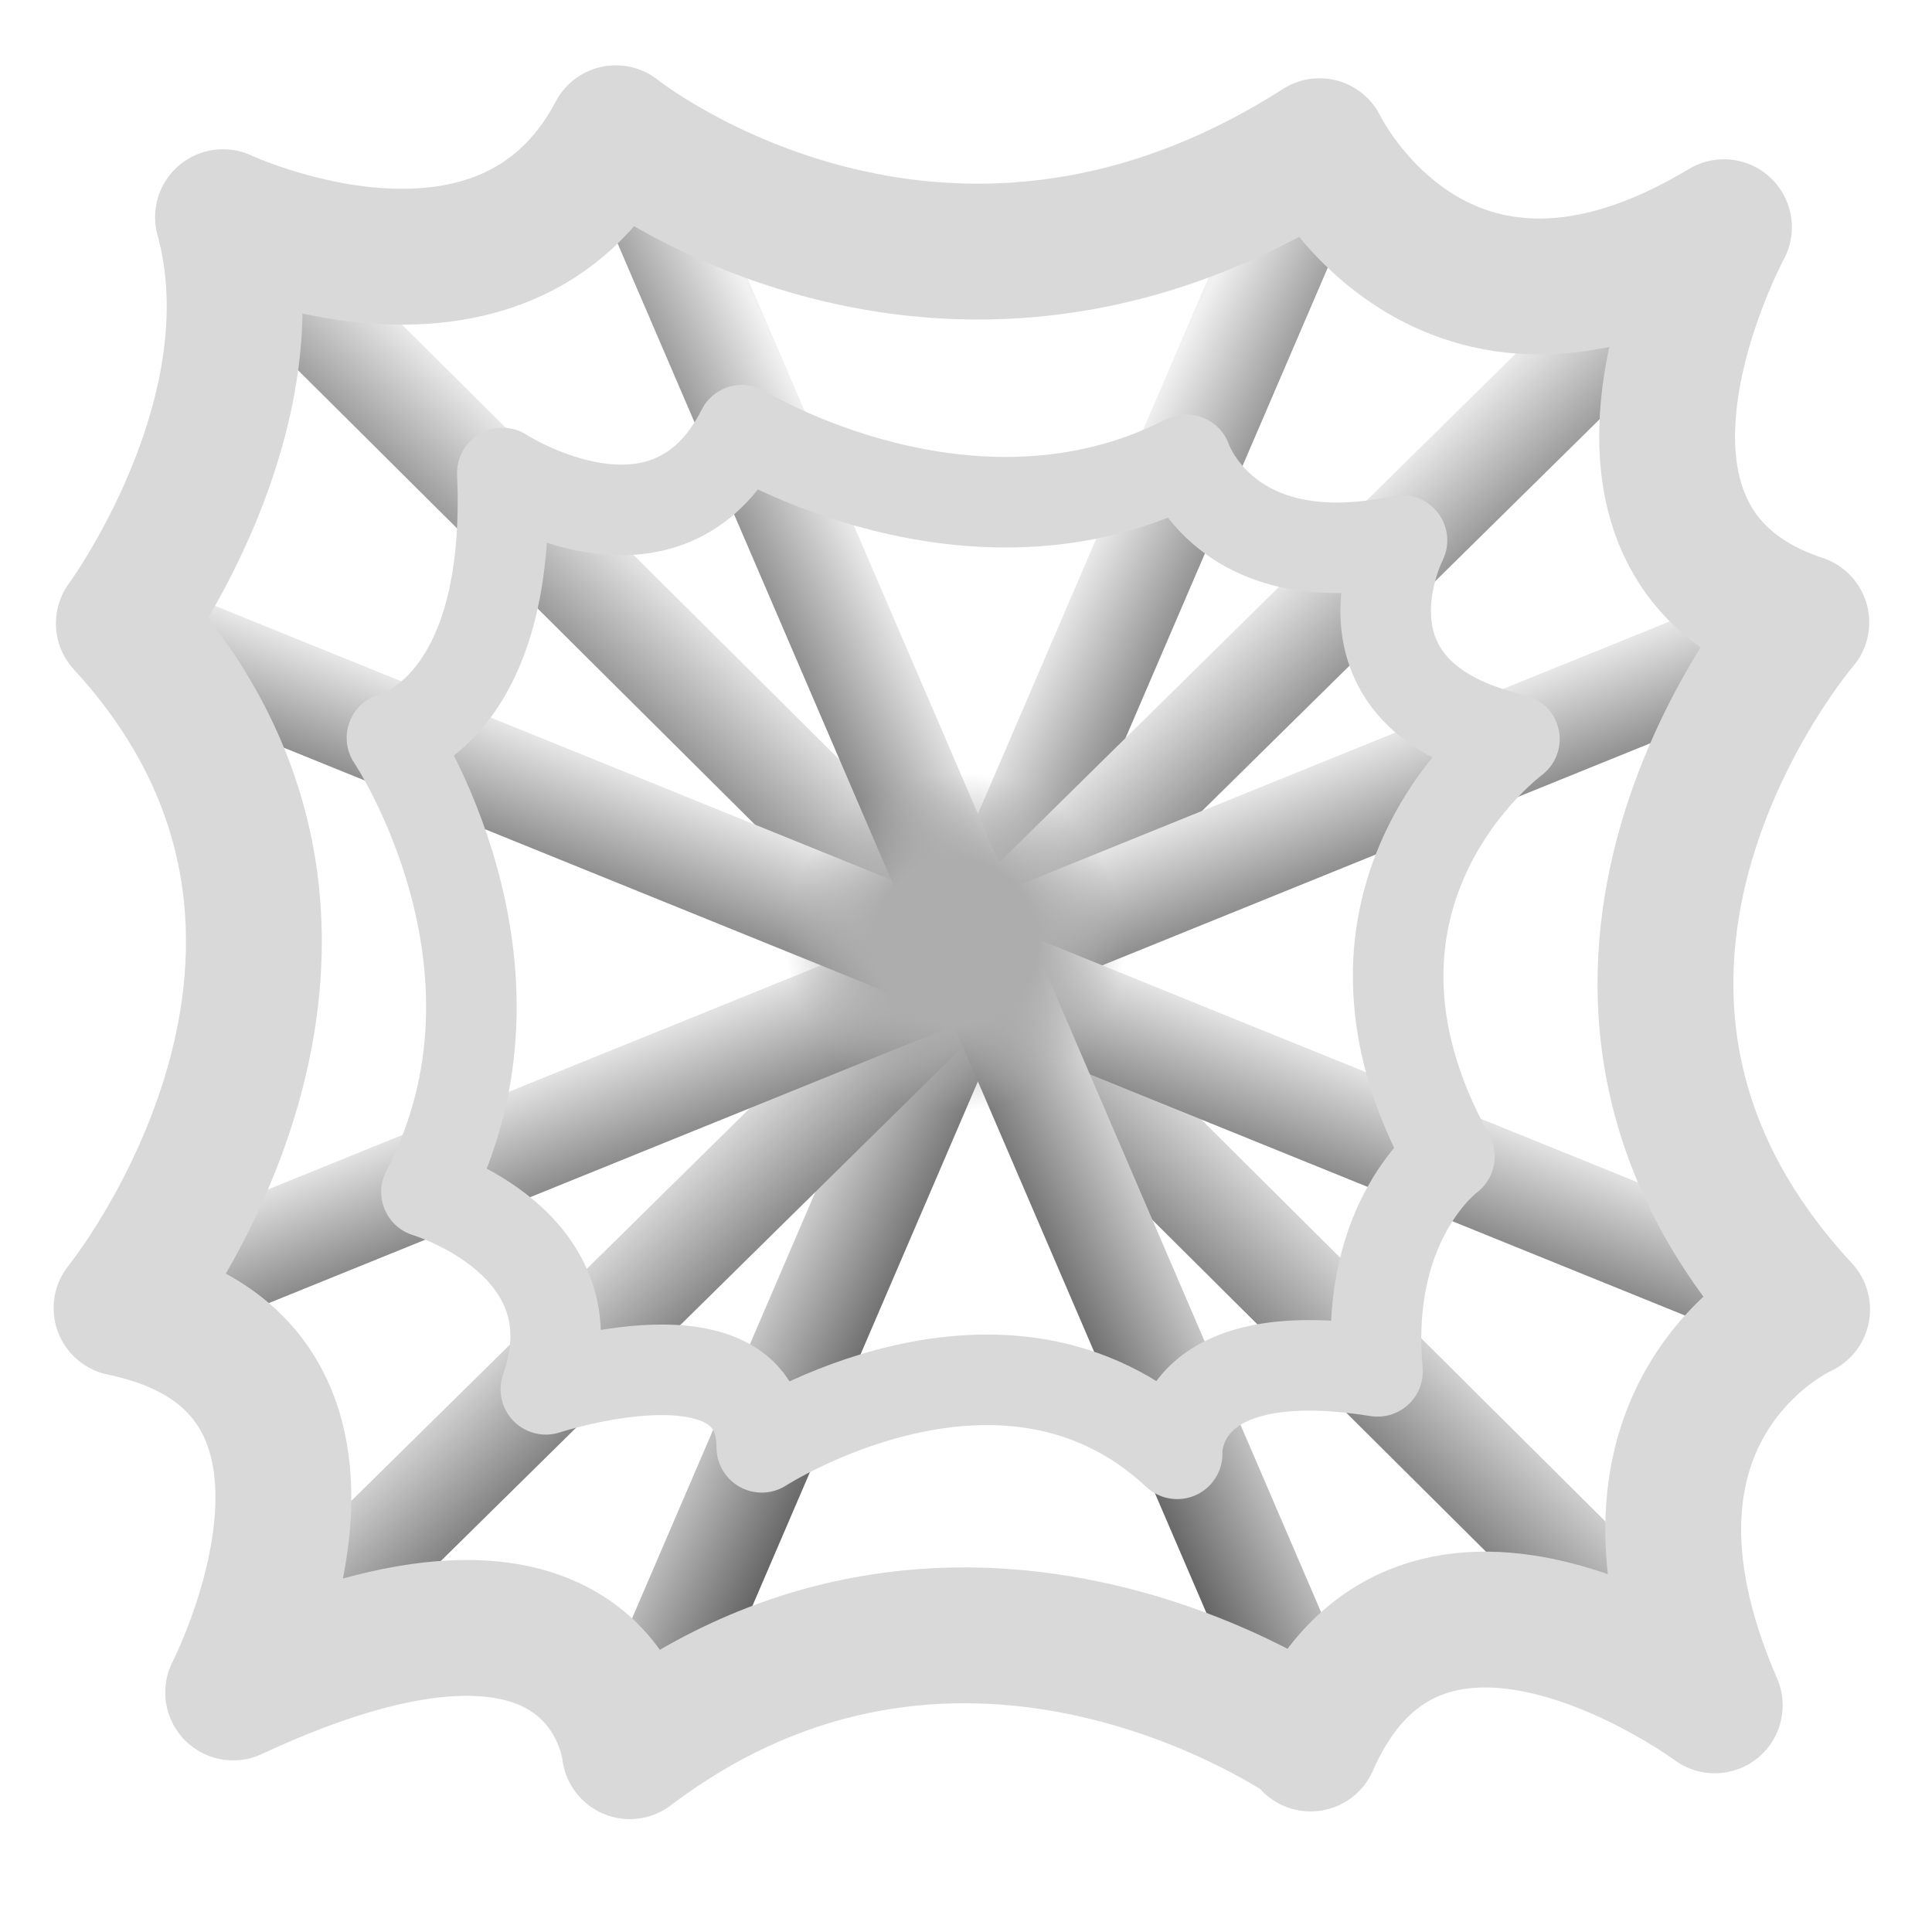
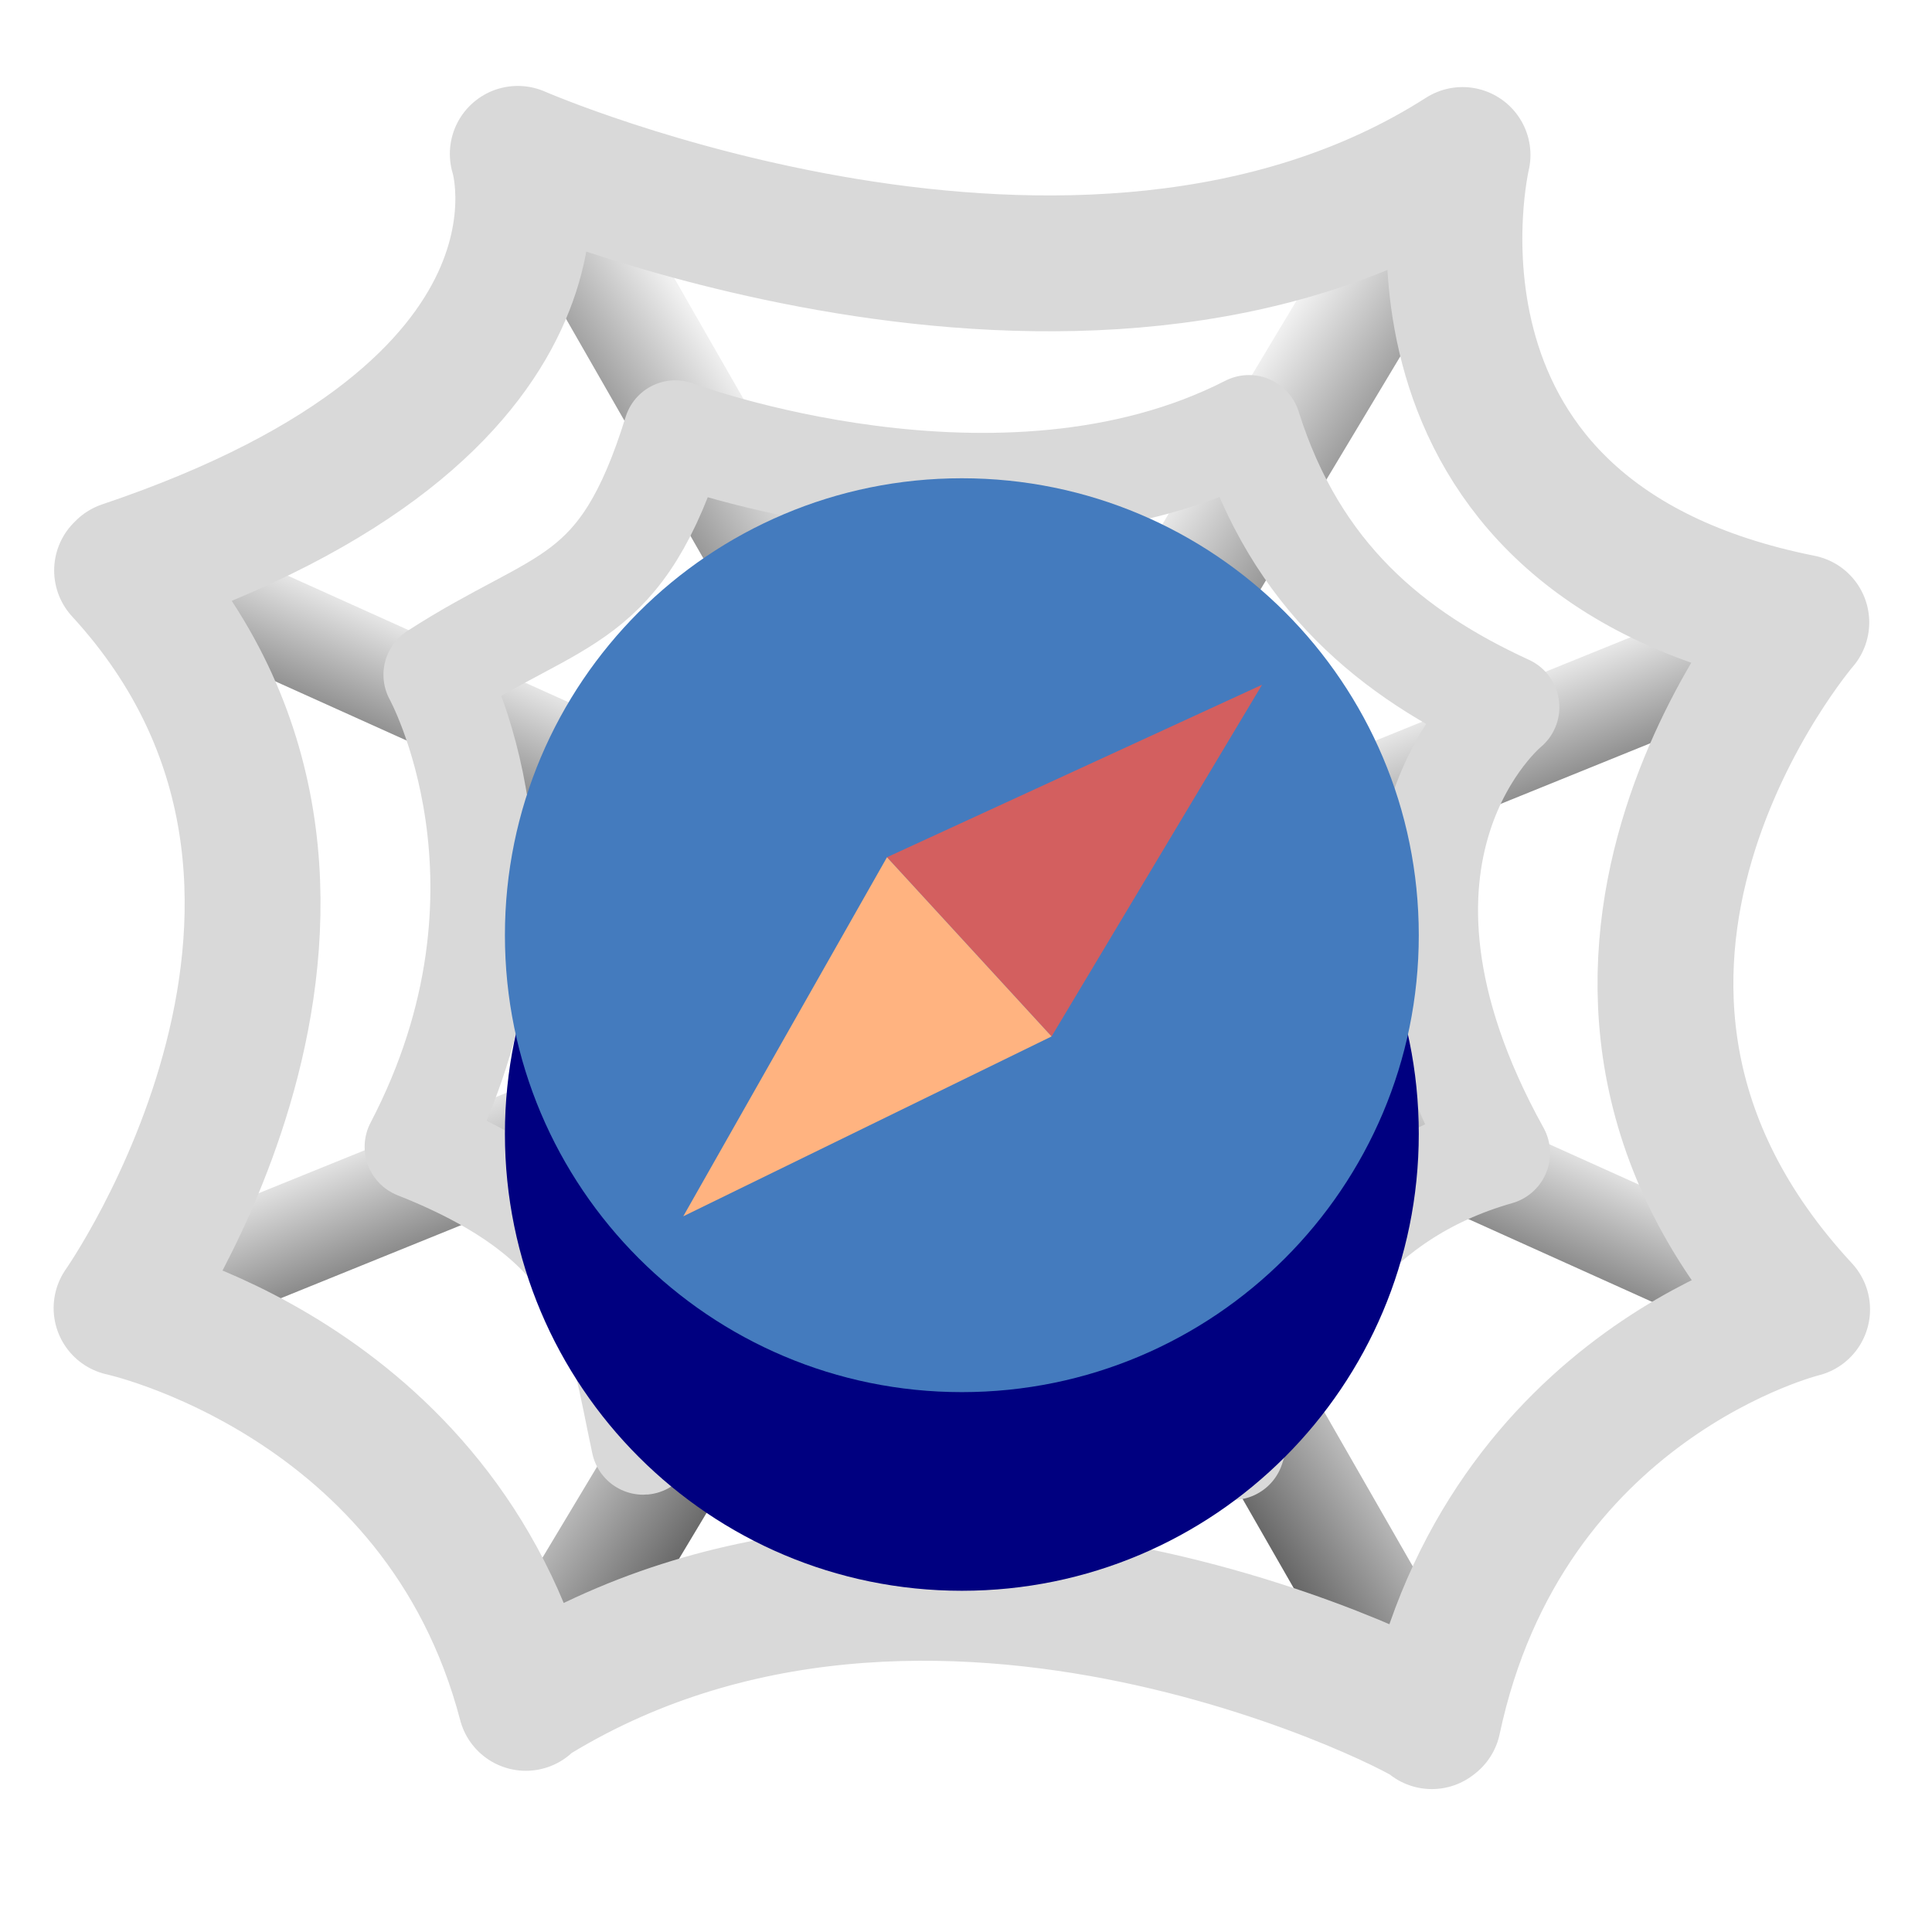
<svg xmlns="http://www.w3.org/2000/svg" xmlns:xlink="http://www.w3.org/1999/xlink" width="128px" height="128px" viewBox="0 0 128 128" version="1.1" id="svg12">
  <defs id="defs8">
-     <linearGradient id="linearGradient13">
-       <stop style="stop-color:#f2f2f2;stop-opacity:1;" offset="0" id="stop12" />
-       <stop style="stop-color:#5e5e5e;stop-opacity:1;" offset="1" id="stop13" />
-     </linearGradient>
    <linearGradient id="linearGradient9">
      <stop style="stop-color:#f2f2f2;stop-opacity:1;" offset="0" id="stop8" />
      <stop style="stop-color:#5e5e5e;stop-opacity:1;" offset="1" id="stop9" />
-     </linearGradient>
-     <linearGradient id="linearGradient7">
-       <stop style="stop-color:#f2f2f2;stop-opacity:1;" offset="0" id="stop6" />
-       <stop style="stop-color:#5e5e5e;stop-opacity:1;" offset="1" id="stop7" />
    </linearGradient>
    <linearGradient id="linearGradient5">
      <stop style="stop-color:#f1f1f1;stop-opacity:1;" offset="0" id="stop4" />
      <stop style="stop-color:#5e5e5e;stop-opacity:1;" offset="1" id="stop5" />
    </linearGradient>
    <linearGradient id="linearGradient1">
      <stop style="stop-color:#adadad;stop-opacity:1;" offset="0.484" id="stop1" />
      <stop style="stop-color:#adadad;stop-opacity:0;" offset="1" id="stop2" />
    </linearGradient>
    <linearGradient id="swatch55">
      <stop style="stop-color:#c27530;stop-opacity:1;" offset="0" id="stop55" />
    </linearGradient>
    <linearGradient id="swatch19">
      <stop style="stop-color:#000000;stop-opacity:1;" offset="0" id="stop19" />
    </linearGradient>
    <filter id="alpha" filterUnits="objectBoundingBox" x="0" y="0" width="1" height="1">
      <feColorMatrix type="matrix" in="SourceGraphic" values="0 0 0 0 1 0 0 0 0 1 0 0 0 0 1 0 0 0 1 0" id="feColorMatrix1" />
    </filter>
    <mask id="mask0">
      <g filter="url(#alpha)" id="g1">
        <rect x="0" y="0" width="128" height="128" style="fill:rgb(0%,0%,0%);fill-opacity:0.1;stroke:none;" id="rect1" />
      </g>
    </mask>
    <clipPath id="clip1">
      <rect x="0" y="0" width="192" height="152" id="rect2" />
    </clipPath>
    <g id="surface10632" clip-path="url(#clip1)">
      <path style="fill:none;stroke-width:0.99;stroke-linecap:butt;stroke-linejoin:miter;stroke:rgb(0%,0%,0%);stroke-opacity:1;stroke-dasharray:0.99,0.99;stroke-miterlimit:4;" d="M 123.504 236 C 123.504 268.863 96.863 295.504 64 295.504 C 31.137 295.504 4.496 268.863 4.496 236 C 4.496 203.137 31.137 176.496 64 176.496 C 96.863 176.496 123.504 203.137 123.504 236 Z M 123.504 236 " transform="matrix(1,0,0,1,8,-156)" id="path2" />
    </g>
    <mask id="mask1">
      <g filter="url(#alpha)" id="g3">
        <rect x="0" y="0" width="128" height="128" style="fill:rgb(0%,0%,0%);fill-opacity:0.1;stroke:none;" id="rect3" />
      </g>
    </mask>
    <clipPath id="clip2">
      <rect x="0" y="0" width="192" height="152" id="rect4" />
    </clipPath>
    <g id="surface10635" clip-path="url(#clip2)">
      <path style="fill:none;stroke-width:0.99;stroke-linecap:butt;stroke-linejoin:miter;stroke:rgb(0%,0%,0%);stroke-opacity:1;stroke-dasharray:0.99,0.99;stroke-miterlimit:4;" d="M 29.195 180.496 L 98.805 180.496 C 103.609 180.496 107.504 184.047 107.504 188.426 L 107.504 283.574 C 107.504 287.953 103.609 291.504 98.805 291.504 L 29.195 291.504 C 24.391 291.504 20.496 287.953 20.496 283.574 L 20.496 188.426 C 20.496 184.047 24.391 180.496 29.195 180.496 Z M 29.195 180.496 " transform="matrix(1,0,0,1,8,-156)" id="path4" />
    </g>
    <mask id="mask2">
      <g filter="url(#alpha)" id="g5">
        <rect x="0" y="0" width="128" height="128" style="fill:rgb(0%,0%,0%);fill-opacity:0.1;stroke:none;" id="rect5" />
      </g>
    </mask>
    <clipPath id="clip3">
      <rect x="0" y="0" width="192" height="152" id="rect6" />
    </clipPath>
    <g id="surface10638" clip-path="url(#clip3)">
      <path style="fill:none;stroke-width:0.99;stroke-linecap:butt;stroke-linejoin:miter;stroke:rgb(0%,0%,0%);stroke-opacity:1;stroke-dasharray:0.99,0.99;stroke-miterlimit:4;" d="M 20.418 184.496 L 107.582 184.496 C 111.957 184.496 115.504 188.043 115.504 192.418 L 115.504 279.582 C 115.504 283.957 111.957 287.504 107.582 287.504 L 20.418 287.504 C 16.043 287.504 12.496 283.957 12.496 279.582 L 12.496 192.418 C 12.496 188.043 16.043 184.496 20.418 184.496 Z M 20.418 184.496 " transform="matrix(1,0,0,1,8,-156)" id="path6" />
    </g>
    <mask id="mask3">
      <g filter="url(#alpha)" id="g7">
        <rect x="0" y="0" width="128" height="128" style="fill:rgb(0%,0%,0%);fill-opacity:0.1;stroke:none;" id="rect7" />
      </g>
    </mask>
    <clipPath id="clip4">
      <rect x="0" y="0" width="192" height="152" id="rect8" />
    </clipPath>
    <g id="surface10641" clip-path="url(#clip4)">
      <path style="fill:none;stroke-width:0.99;stroke-linecap:butt;stroke-linejoin:miter;stroke:rgb(0%,0%,0%);stroke-opacity:1;stroke-dasharray:0.99,0.99;stroke-miterlimit:4;" d="M 16.426 200.496 L 111.574 200.496 C 115.953 200.496 119.504 204.391 119.504 209.195 L 119.504 278.805 C 119.504 283.609 115.953 287.504 111.574 287.504 L 16.426 287.504 C 12.047 287.504 8.496 283.609 8.496 278.805 L 8.496 209.195 C 8.496 204.391 12.047 200.496 16.426 200.496 Z M 16.426 200.496 " transform="matrix(1,0,0,1,8,-156)" id="path8" />
    </g>
-     <linearGradient xlink:href="#linearGradient5" id="linearGradient44" x1="64.564" y1="50.738" x2="75.303" y2="56.028" gradientUnits="userSpaceOnUse" />
-     <linearGradient xlink:href="#linearGradient7" id="linearGradient46" gradientUnits="userSpaceOnUse" x1="65.001" y1="51.316" x2="75.303" y2="56.028" gradientTransform="matrix(1.135945,0.4140465,-0.4331092,1.085947,18.26772,-31.44607)" />
+     <linearGradient xlink:href="#linearGradient5" id="linearGradient44" x1="64.564" y1="50.738" x2="75.303" y2="56.028" gradientUnits="userSpaceOnUse" gradientTransform="matrix(1.315475,0,0,0.942815,-20.01307,2.778166)" />
    <linearGradient xlink:href="#linearGradient9" id="linearGradient47" gradientUnits="userSpaceOnUse" gradientTransform="matrix(0.7634225,0.7435683,-0.7159308,0.7428031,59.19936,-30.85649)" x1="64.958" y1="51.523" x2="75.303" y2="56.028" />
-     <linearGradient xlink:href="#linearGradient13" id="linearGradient49" gradientUnits="userSpaceOnUse" gradientTransform="matrix(-1.14935,0.4585897,0.4354306,1.121679,111.2106,-36.44918)" x1="65.001" y1="51.316" x2="75.303" y2="56.028" />
-     <radialGradient xlink:href="#linearGradient1" id="radialGradient2" cx="63.709" cy="63.957" fx="63.709" fy="63.957" r="7.999" gradientUnits="userSpaceOnUse" gradientTransform="matrix(1.405233,0,0,1.405233,-26.21833,-27.46577)" />
-     <linearGradient xlink:href="#linearGradient5" id="linearGradient3" gradientUnits="userSpaceOnUse" x1="64.564" y1="50.738" x2="75.303" y2="56.028" gradientTransform="matrix(-1,0,0,1,129.577,0)" />
-     <linearGradient xlink:href="#linearGradient9" id="linearGradient6" gradientUnits="userSpaceOnUse" gradientTransform="matrix(-0.7634225,0.7435683,0.7159308,0.7428031,68.21781,-30.85649)" x1="64.958" y1="51.523" x2="75.303" y2="56.028" />
+     <radialGradient xlink:href="#linearGradient1" id="radialGradient2" cx="63.709" cy="63.957" fx="63.709" fy="63.957" r="7.999" gradientUnits="userSpaceOnUse" gradientTransform="matrix(1.114043,0,0,1.114043,-7.952749,-8.298813)" />
+     <linearGradient xlink:href="#linearGradient5" id="linearGradient3" gradientUnits="userSpaceOnUse" x1="64.564" y1="50.738" x2="75.303" y2="56.028" gradientTransform="matrix(-1.247215,0,0,0.9353236,145.4276,2.10388)" />
+     <linearGradient xlink:href="#linearGradient9" id="linearGradient6" gradientUnits="userSpaceOnUse" gradientTransform="matrix(-0.6951267,0.7530018,0.6518837,0.7522269,67.84023,-34.05794)" x1="64.958" y1="51.523" x2="75.303" y2="56.028" />
  </defs>
  <g id="surface10578" style="display:none">
    <rect x="0" y="0" width="128" height="128" style="fill:#f0f0f0;fill-opacity:1;stroke:none" id="rect9" />
    <use xlink:href="#surface10632" transform="translate(-8,-16)" mask="url(#mask0)" id="use9" />
    <use xlink:href="#surface10635" transform="translate(-8,-16)" mask="url(#mask1)" id="use10" />
    <use xlink:href="#surface10638" transform="translate(-8,-16)" mask="url(#mask2)" id="use11" />
    <use xlink:href="#surface10641" transform="translate(-8,-16)" mask="url(#mask3)" id="use12" />
    <path style="fill:none;stroke:#619ee8;stroke-width:2;stroke-linecap:butt;stroke-linejoin:miter;stroke-miterlimit:4;stroke-opacity:1" d="M 0,289 H 128" transform="translate(0,-172)" id="path12" />
  </g>
-   <path style="display:inline;fill:#000000;fill-opacity:1;stroke:url(#linearGradient44);stroke-width:7;stroke-linecap:round;stroke-linejoin:round;stroke-dasharray:none;stroke-opacity:1" d="M 87.668,9.571 41.909,116.004" id="path15" />
-   <path style="display:inline;fill:#000000;stroke:url(#linearGradient46);stroke-width:7;stroke-linecap:round;stroke-linejoin:round;stroke-dasharray:none;stroke-opacity:1" d="M 113.708,15.247 15.632,111.881" id="path46" />
+   <path style="display:inline;fill:#000000;fill-opacity:1;stroke:url(#linearGradient44);stroke-width:7.796;stroke-linecap:round;stroke-linejoin:round;stroke-dasharray:none;stroke-opacity:1" d="M 95.312,11.802 35.118,112.149" id="path15" />
  <path style="display:inline;fill:#000000;stroke:url(#linearGradient47);stroke-width:7;stroke-linecap:round;stroke-linejoin:round;stroke-dasharray:none;stroke-opacity:1" d="M 119.274,41.44 8.143,86.474" id="path47" />
-   <path style="display:inline;fill:#000000;stroke:url(#linearGradient49);stroke-width:7;stroke-linecap:round;stroke-linejoin:round;stroke-dasharray:none;stroke-opacity:1" d="M 14.617,14.49 113.554,112.89" id="path49" />
  <path style="display:none;fill:#000000;fill-opacity:0;stroke:#d9d9d9;stroke-width:4;stroke-linecap:round;stroke-linejoin:round;stroke-dasharray:none;stroke-opacity:1" d="m 77.84,76.625 c -3.776,-0.825 -6.904,2.537 -6.904,2.537 -3.382,-3.215 -12.74,-0.16 -12.74,-0.16 -2.399,-3.167 -7.725,-1.729 -7.725,-1.729 0.034,-5.65 -5.728,-6.367 -5.728,-6.367 3.137,-5.271 -0.084,-14.389 -0.084,-14.389 6.609,-4.278 5.383,-7.466 5.383,-7.466 0,0 6.396,3.763 8.145,-0.525 0,0 5.129,4.784 12.987,0.906 0,0 -0.523,3.987 5.071,2.759 0,0 -2.546,4.828 3.516,5.388 0,0 -4.296,5.727 0.649,13.394 0,0 -3.436,0.925 -2.569,5.652 z" id="path53" />
-   <path style="display:inline;fill:#000000;stroke:url(#linearGradient6);stroke-width:7;stroke-linecap:round;stroke-linejoin:round;stroke-dasharray:none;stroke-opacity:1" d="M 8.143,41.44 119.274,86.474" id="path5" />
-   <path style="display:inline;fill:#000000;fill-opacity:1;stroke:url(#linearGradient3);stroke-width:7;stroke-linecap:round;stroke-linejoin:round;stroke-dasharray:none;stroke-opacity:1" d="M 41.909,9.571 87.668,116.004" id="path3" />
-   <circle style="display:inline;fill:url(#radialGradient2);stroke-width:9.837;stroke-dasharray:none" id="path1" cx="63.307" cy="62.409" r="11.241" />
-   <path style="display:inline;fill:#000000;fill-opacity:0;stroke:#d9d9d9;stroke-width:6;stroke-linecap:round;stroke-linejoin:round;stroke-dasharray:none;stroke-opacity:1" d="M 91.266,90.855 C 90.344,80.769 96.027,76.622 96.027,76.622 86.386,59.211 100.332,48.968 100.332,48.968 87.619,46.045 92.885,35.801 92.885,35.801 81.209,38.304 78.597,30.463 78.597,30.463 64.298,37.78 49.162,28.498 49.162,28.498 c -4.984,9.909 -15.881,2.84 -15.881,2.84 0.692,15.774 -7.313,17.548 -7.313,17.548 0,0 10.124,15.067 2.285,30.08 0,0 11.355,3.371 7.912,13.079 0,0 14.318,-4.702 14.302,3.843 0,0 15.993,-10.343 27.525,0.431 0,0 -0.492,-7.663 13.274,-5.464 z" id="path52" />
-   <path style="display:inline;fill:#000000;fill-opacity:0;stroke:#d9d9d9;stroke-width:9;stroke-linecap:round;stroke-linejoin:round;stroke-dasharray:none;stroke-opacity:1" d="m 40.8,8.829 c 0,0 21.294,17.057 46.624,0.857 m 0,0 c 0,0 8.022,16.664 26.792,5.367 m 0,0 c 0,0 -11.241,20.765 5.126,26.184 m 0,0 c 0,0 -20.289,23.579 0.053,45.519 m 0,0 c 0,0 -14.415,6.406 -5.788,26.228 m 0,0 c 0,0 -19.367,-14.337 -26.776,2.528 m 0.049,-0.15 c 0,0 -22.839,-16.219 -45.154,0.659 m 0,0 c 0,0 -1.553,-15.417 -26.278,-3.892 m 0,0 c 0,0 11.157,-21.621 -7.395,-25.466 m 0,0 c 0,0 19.629,-24.166 0.151,-45.357 m 0,0 c 0,0 10.169,-13.807 6.571,-26.918 m 0,0 h 3e-5 m 0,0 c 0,0 18.509,8.68 26.024,-5.56" id="path19" />
+   <path style="display:inline;fill:#000000;stroke:url(#linearGradient6);stroke-width:6.722;stroke-linecap:round;stroke-linejoin:round;stroke-dasharray:none;stroke-opacity:1" d="M 13.14,39.156 114.329,84.761" id="path5" />
+   <path style="display:inline;fill:#000000;fill-opacity:1;stroke:url(#linearGradient3);stroke-width:7.56;stroke-linecap:round;stroke-linejoin:round;stroke-dasharray:none;stroke-opacity:1" d="M 36.087,11.056 93.158,110.605" id="path3" />
+   <circle style="display:inline;fill:url(#radialGradient2);stroke-width:7.799;stroke-dasharray:none" id="path1" cx="63.021" cy="62.952" r="8.912" />
+   <path style="display:inline;fill:#000000;fill-opacity:0;stroke:#d9d9d9;stroke-width:6.899;stroke-linecap:round;stroke-linejoin:round;stroke-dasharray:none;stroke-opacity:1" d="M 99.246,76.391 C 88.16,56.37 99.862,46.852 99.862,46.852 92.285,43.369 85.866,38.216 82.748,28.298 66.306,36.712 44.744,28.646 44.744,28.646 c -3.599,11.585 -7.542,10.665 -15.89,16.059 0,0 7.768,14.012 -1.247,31.275 13.137,5.191 13.347,11.923 15.011,19.598 -0.664,0.049 22.545,-11.806 39.043,0.348 2.956,-9.217 7.744,-16.728 17.585,-19.535 z" id="path52" />
+   <path style="display:inline;fill:#000000;fill-opacity:0;stroke:#d9d9d9;stroke-width:9;stroke-linecap:round;stroke-linejoin:round;stroke-dasharray:none;stroke-opacity:1" d="m 94.862,114.031 c 0.752,4.1e-4 -33.137,-18.208 -59.981,-1.332 M 8.088,37.794 c 19.478,21.191 -0.035,48.87 -0.035,48.87 0,0 21.131,4.547 26.787,26.155 M 119.342,41.236 c 0,0 -20.289,23.579 0.053,45.519 0,0 -19.681,4.792 -24.443,27.205 M 8.2,37.683 C 39.788,27.052 34.304,10.193 34.304,10.193 c 0,0 37.263,16.276 62.593,0.076 0,0 -6.05,25.282 22.445,30.967" id="path19" />
  <g id="layer1" style="display:none">
    <rect style="fill:#447bbe;fill-opacity:1;stroke-width:1.636" id="rect55" width="6.357" height="20.196" x="36.892" y="23.146" />
    <rect style="fill:#447bbe;fill-opacity:1;stroke-width:1.783" id="rect56" width="6.364" height="11.588" x="17.56" y="47.456" transform="matrix(1,0,0.4072914,0.9132983,0,0)" />
    <rect style="fill:#447bbe;fill-opacity:1;stroke-width:2.36" id="rect57" width="5.832" height="18.435" x="172.291" y="-159.603" transform="matrix(1,0,0.924167,-0.3819886,0,0)" />
    <rect style="fill:#447bbe;fill-opacity:1;stroke-width:1.668" id="rect58" width="5.959" height="37.634" x="24.791" y="60.967" ry="0" />
    <rect style="fill:#447bbe;fill-opacity:1;stroke-width:1.986;stroke-dasharray:none" id="rect59" width="9.377" height="20.196" x="24.791" y="23.146" />
    <rect style="fill:#447bbe;fill-opacity:1;stroke-width:2.22" id="rect60" width="9.253" height="12.358" x="-1.346" y="50.613" transform="matrix(1,0,0.5164173,0.8563371,0,0)" />
    <rect style="fill:#447bbe;fill-opacity:1;stroke-width:3.023" id="rect61" width="9.253" height="19.067" x="166.857" y="-165.073" transform="matrix(1,0,0.9292985,-0.3693294,0,0)" />
    <rect style="fill:#447bbe;fill-opacity:1;stroke-width:2.338" id="rect62" width="9.28" height="47.472" x="13.454" y="60.967" ry="0" />
    <rect style="fill:#447bbe;fill-opacity:1;stroke-width:1.497" id="rect71" width="5.321" height="20.196" x="-92.766" y="23.146" transform="scale(-1,1)" />
    <rect style="fill:#447bbe;fill-opacity:1;stroke-width:1.661" id="rect72" width="5.39" height="11.871" x="-114.793" y="48.618" transform="matrix(-1,0,-0.4530688,0.8914756,0,0)" />
    <rect style="fill:#447bbe;fill-opacity:1;stroke-width:2.136" id="rect73" width="5.234" height="16.833" x="29.849" y="-145.735" transform="matrix(-1,0,-0.9082912,-0.4183384,0,0)" />
    <rect style="fill:#447bbe;fill-opacity:1;stroke-width:1.456" id="rect74" width="5.257" height="32.493" x="-102.52" y="60.967" ry="0" transform="scale(-1,1)" />
    <rect style="fill:#447bbe;fill-opacity:1;stroke-width:1.712" id="rect75" width="6.961" height="20.196" x="-102.45" y="23.146" transform="scale(-1,1)" />
    <rect style="fill:#447bbe;fill-opacity:1;stroke-width:1.892" id="rect76" width="6.807" height="12.193" x="-127.251" y="49.936" transform="matrix(-1,0,-0.4966639,0.867943,0,0)" />
    <rect style="fill:#447bbe;fill-opacity:1;stroke-width:2.536" id="rect77" width="6.691" height="18.553" x="35.16" y="-160.622" transform="matrix(-1,0,-0.9251654,-0.3795641,0,0)" />
    <rect style="fill:#447bbe;fill-opacity:1;stroke-width:2.001" id="rect78" width="6.798" height="47.472" x="-113.443" y="60.967" ry="0" transform="scale(-1,1)" />
  </g>
  <g id="layer2" style="display:none">
    <ellipse style="fill:#df1f2d;fill-opacity:1;stroke:#df1f2d;stroke-width:4.043;stroke-linecap:round;stroke-linejoin:round;stroke-dasharray:none;stroke-opacity:1" id="path54" cx="64.789" cy="43.342" rx="17.83" ry="15.39" />
    <path style="fill:#df1f2d;fill-opacity:1;stroke:#df1f2d;stroke-width:3;stroke-linecap:round;stroke-linejoin:round;stroke-dasharray:none;stroke-opacity:1" id="path55" d="M 71.332,56.401 46.532,70.396 22.013,55.916 22.293,27.442 47.093,13.447 71.612,27.927 Z" transform="matrix(1.147462,-0.00776486,0.00868302,1.026127,10.94492,35.10486)" />
  </g>
+   <circle style="fill:#000080;stroke-width:11.619;stroke-dasharray:none" id="circle25" cx="63.725" cy="75.12" r="30.273" />
+   <circle style="fill:#447bbe;stroke-width:11.619;stroke-dasharray:none" id="path7" cx="63.725" cy="61.959" r="30.273" />
+   <path style="fill:#d35f5f;stroke-width:16.741" d="M 58.765,56.794 69.669,68.667 83.614,45.367 Z" id="path9" />
+   <path style="fill:#ffb380;stroke-width:16.741" d="M 58.765,56.794 69.669,68.667 45.268,80.583 Z" id="path10" />
</svg>
